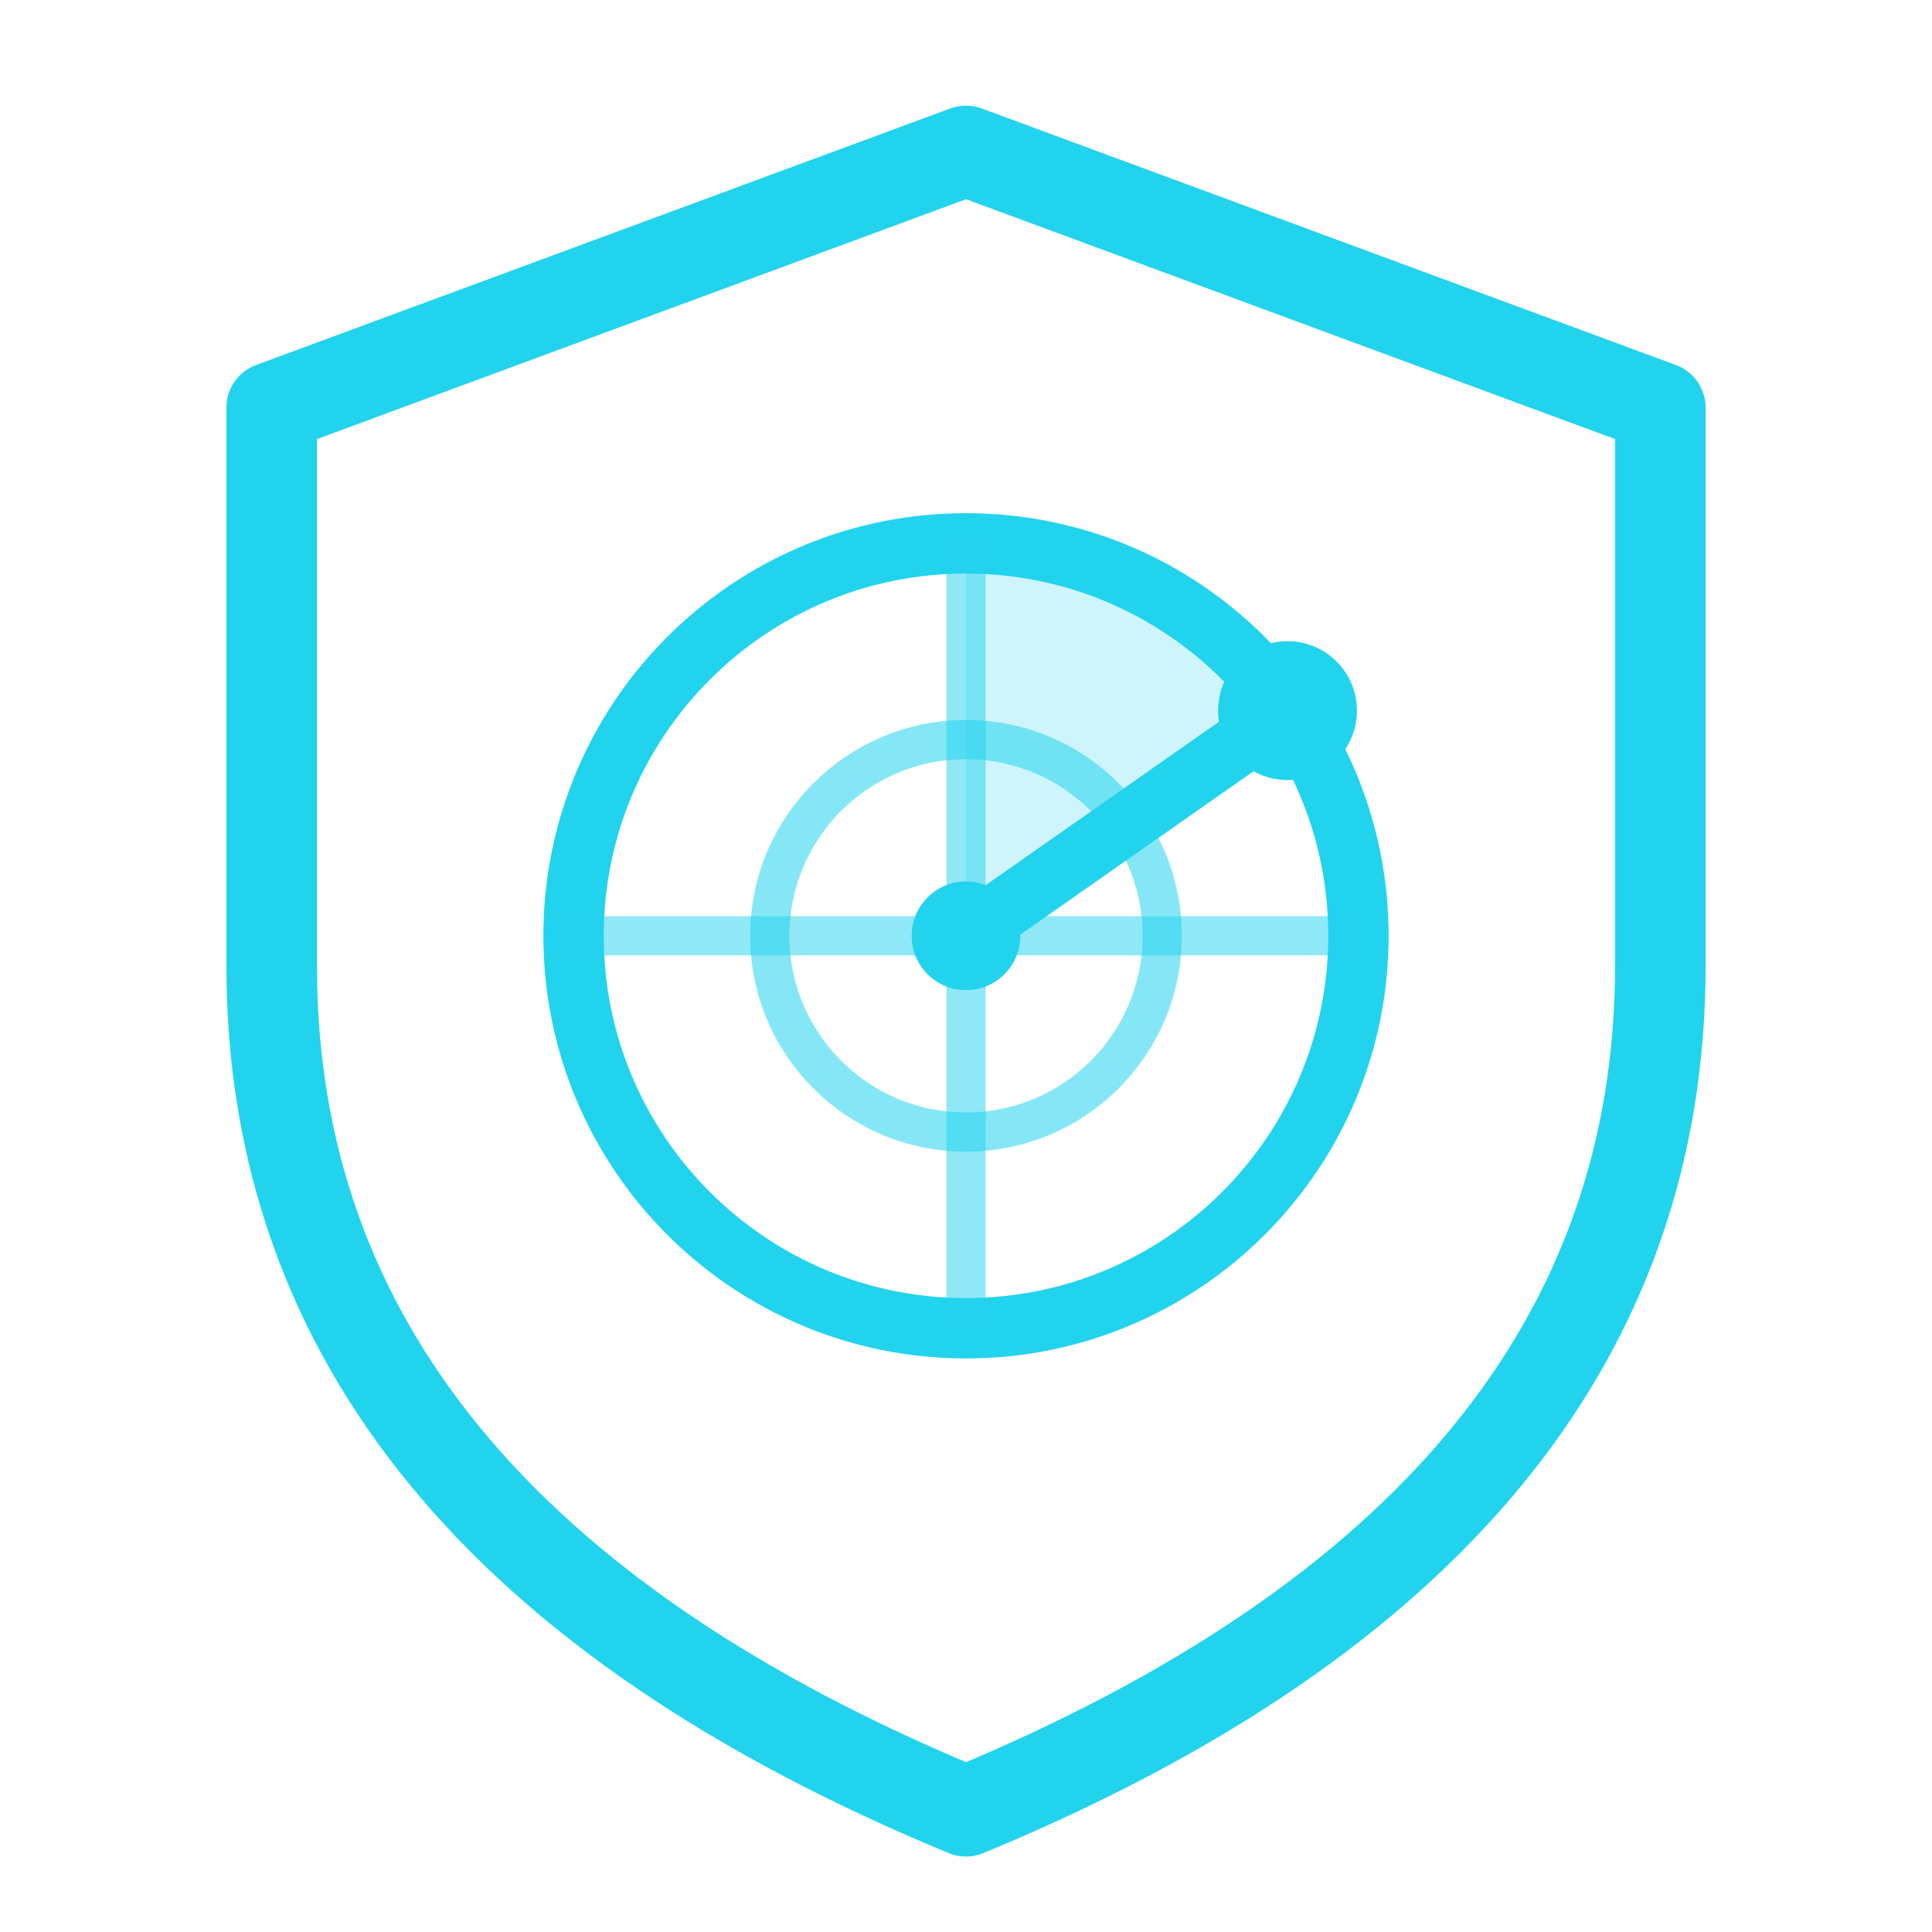
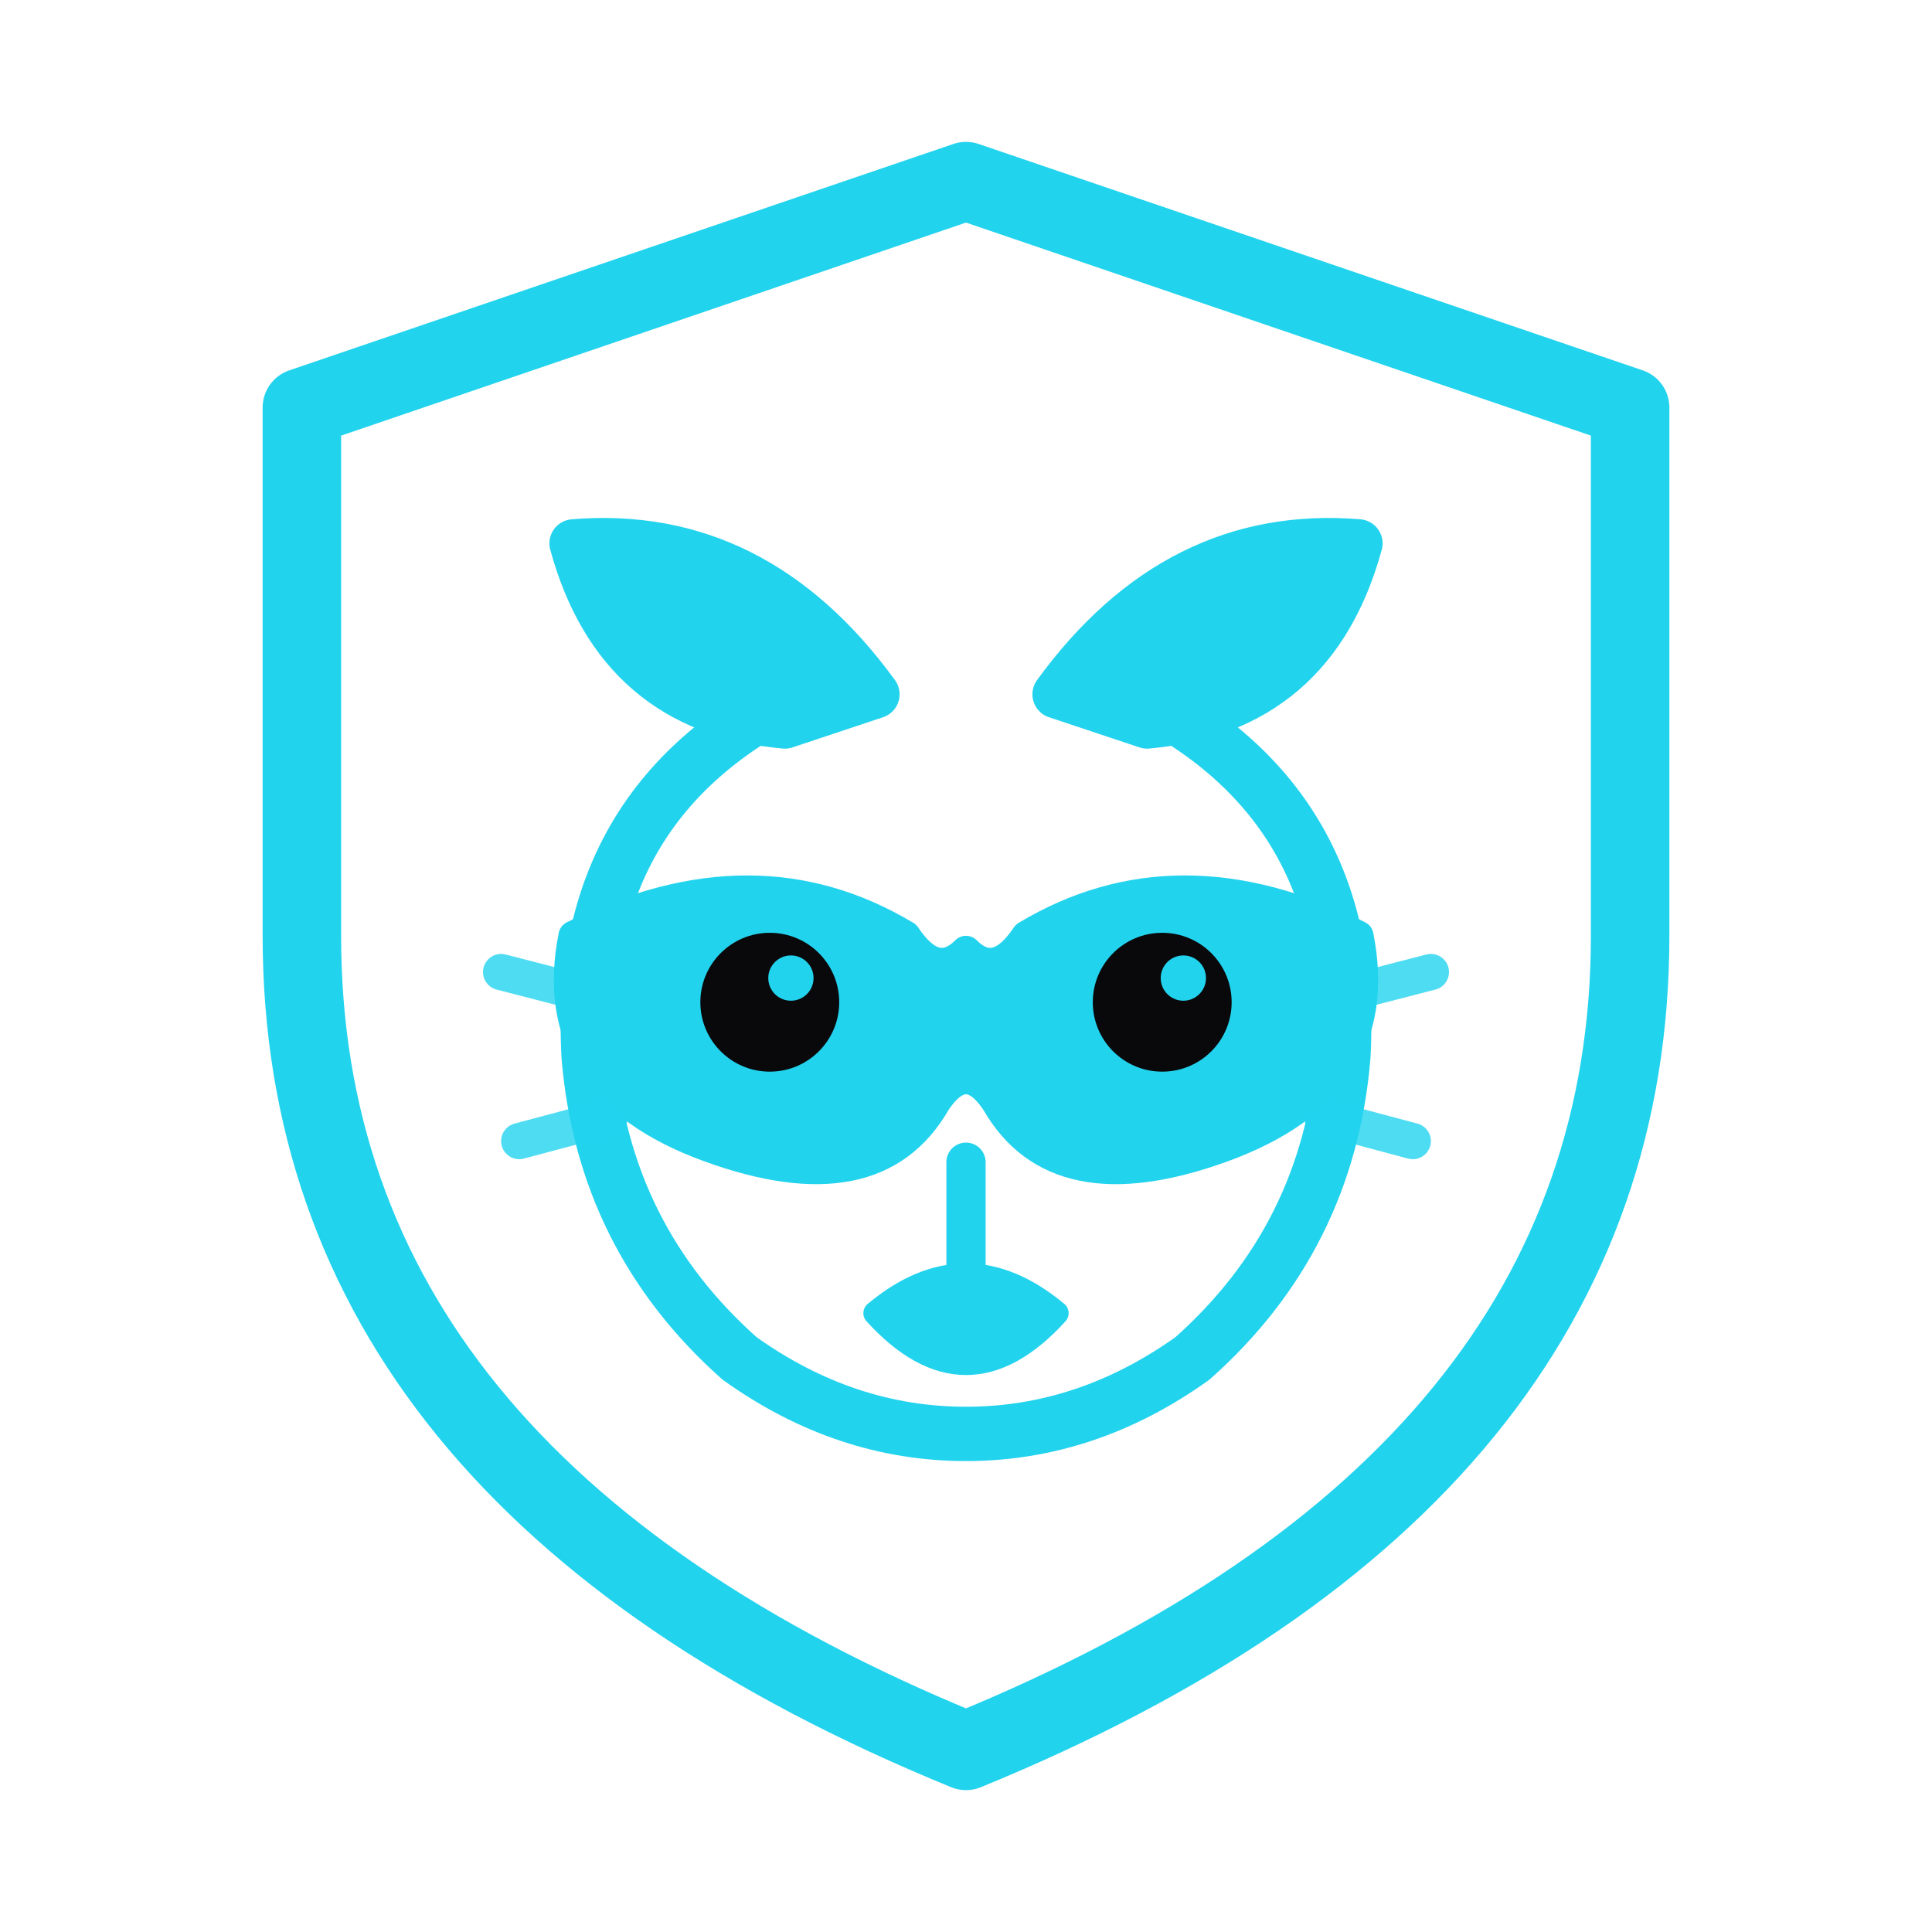
- <svg xmlns="http://www.w3.org/2000/svg" viewBox="0 0 64 64" fill="none" stroke="#22d3ee">
-   <path d="M32 5 L55 13.5 L55 32 Q55 50.5 32 60 Q9 50.5 9 32 L9 13.5 Z" stroke-width="3" stroke-linejoin="round" />
-   <path d="M32 31 L32 18 A13 13 0 0 1 42.65 23.54 Z" fill="#22d3ee" fill-opacity="0.22" stroke="none" />
-   <circle cx="32" cy="31" r="13" stroke-width="2" />
-   <circle cx="32" cy="31" r="6.5" stroke-width="1.3" stroke-opacity="0.55" />
-   <line x1="19" y1="31" x2="45" y2="31" stroke-width="1.3" stroke-opacity="0.5" />
-   <line x1="32" y1="18" x2="32" y2="44" stroke-width="1.3" stroke-opacity="0.5" />
-   <line x1="32" y1="31" x2="42.65" y2="23.54" stroke-width="2" stroke-linecap="round" />
-   <circle cx="42.65" cy="23.54" r="2.3" fill="#22d3ee" stroke="none" />
-   <circle cx="32" cy="31" r="1.8" fill="#22d3ee" stroke="none" />
+ <svg xmlns="http://www.w3.org/2000/svg" viewBox="0 0 64 64" fill="none" stroke="#22d3ee" stroke-linejoin="round" stroke-linecap="round">
+   <path d="M32 6 L54 13.5 L54 31 Q54 49 32 58 Q10 49 10 31 L10 13.5 Z" stroke-width="2.6" />
+   <path d="M26 24 Q20.5 23.5 19 18 Q25 17.5 29 23 Z" fill="#22d3ee" stroke-width="1.6" />
+   <path d="M38 24 Q43.5 23.5 45 18 Q39 17.5 35 23 Z" fill="#22d3ee" stroke-width="1.6" />
+   <path d="M27.5 22.5 Q19 26 19.5 35 Q20 41 24.5 45 Q28 47.5 32 47.5 Q36 47.5 39.5 45 Q44 41 44.5 35 Q45 26 36.5 22.5" stroke-width="1.8" />
+   <path d="M19.7 33 L16.6 32.2 M20.2 37 L17.2 37.8 M44.3 33 L47.4 32.2 M43.8 37 L46.8 37.8" stroke-width="1.2" stroke-opacity="0.8" />
+   <path d="M19 31 Q25 28 30 31 Q31 32.5 32 31.5 Q33 32.5 34 31 Q39 28 45 31 Q46 36 40.5 38 Q35 40 33 36.5 Q32 35 31 36.5 Q29 40 23.5 38 Q18 36 19 31 Z" fill="#22d3ee" stroke-width="1" />
+   <circle cx="25.5" cy="33.2" r="2.3" fill="#09090b" stroke="none" />
+   <circle cx="38.5" cy="33.2" r="2.3" fill="#09090b" stroke="none" />
+   <circle cx="26.2" cy="32.4" r="0.75" fill="#22d3ee" stroke="none" />
+   <circle cx="39.2" cy="32.4" r="0.75" fill="#22d3ee" stroke="none" />
+   <path d="M32 38.5 L32 42.5" stroke-width="1.3" />
+   <path d="M29 43.5 Q32 41 35 43.5 Q32 46.8 29 43.5 Z" fill="#22d3ee" stroke-width="0.8" />
</svg>
